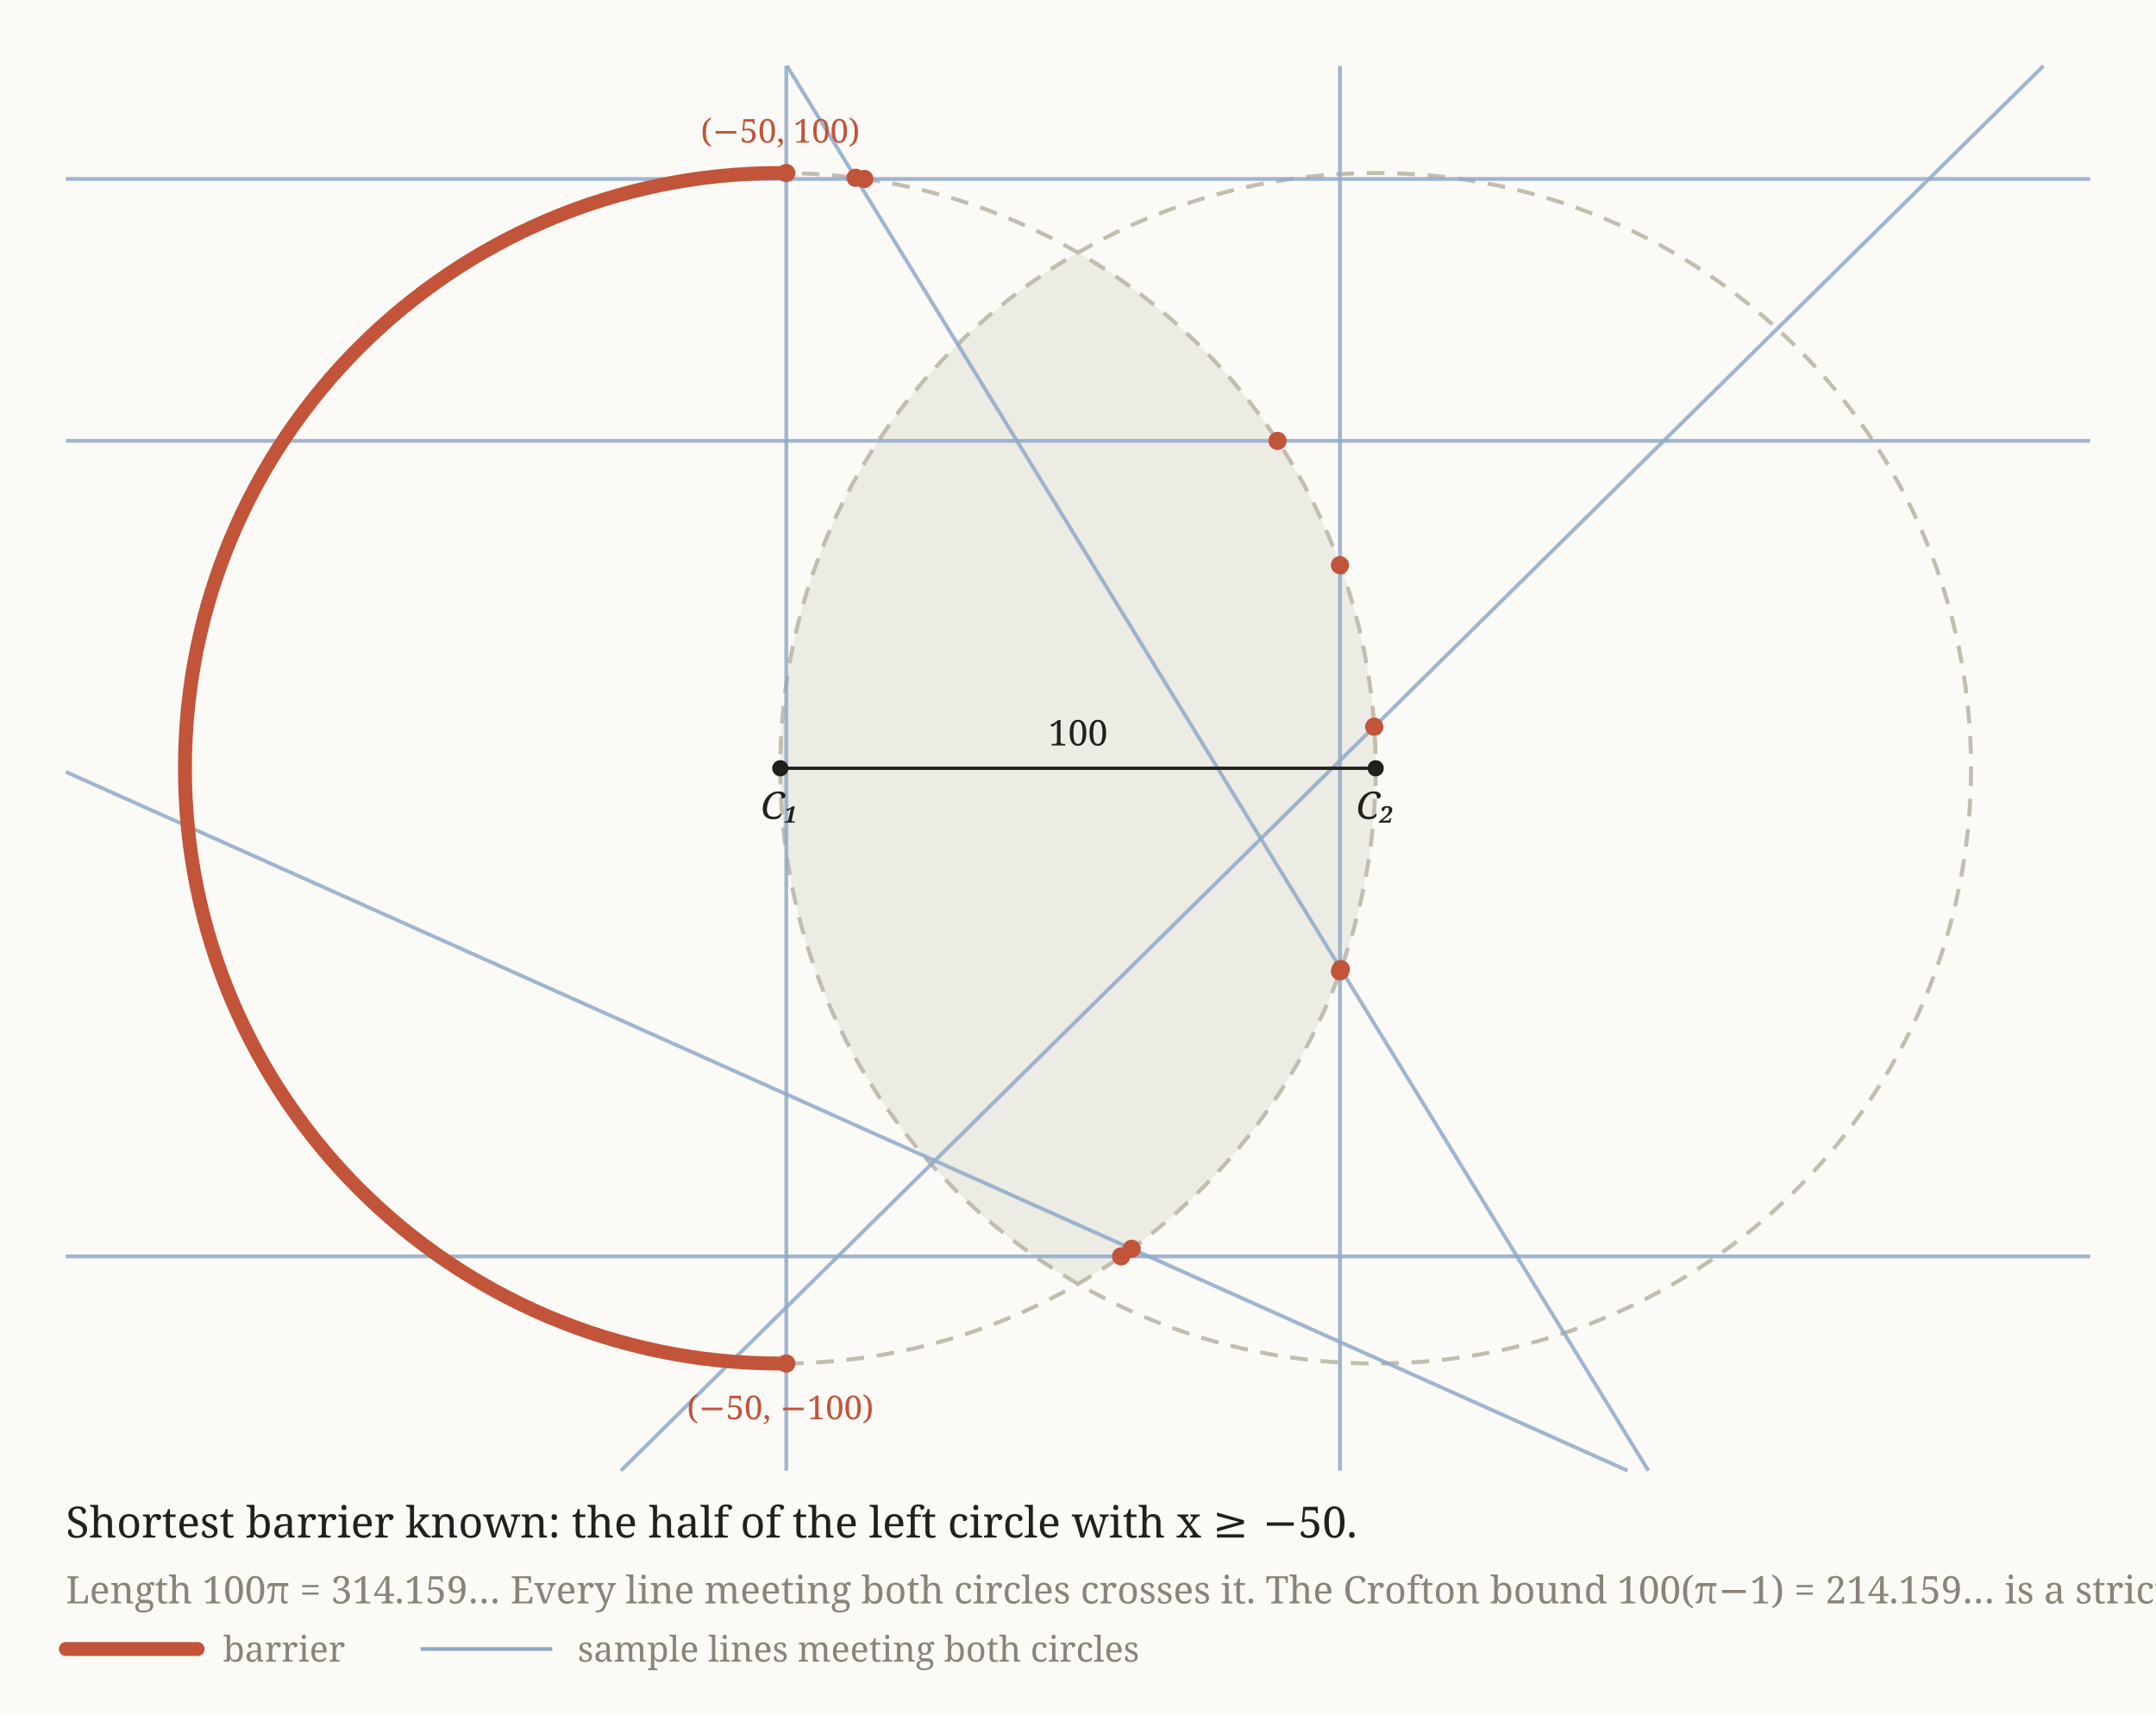
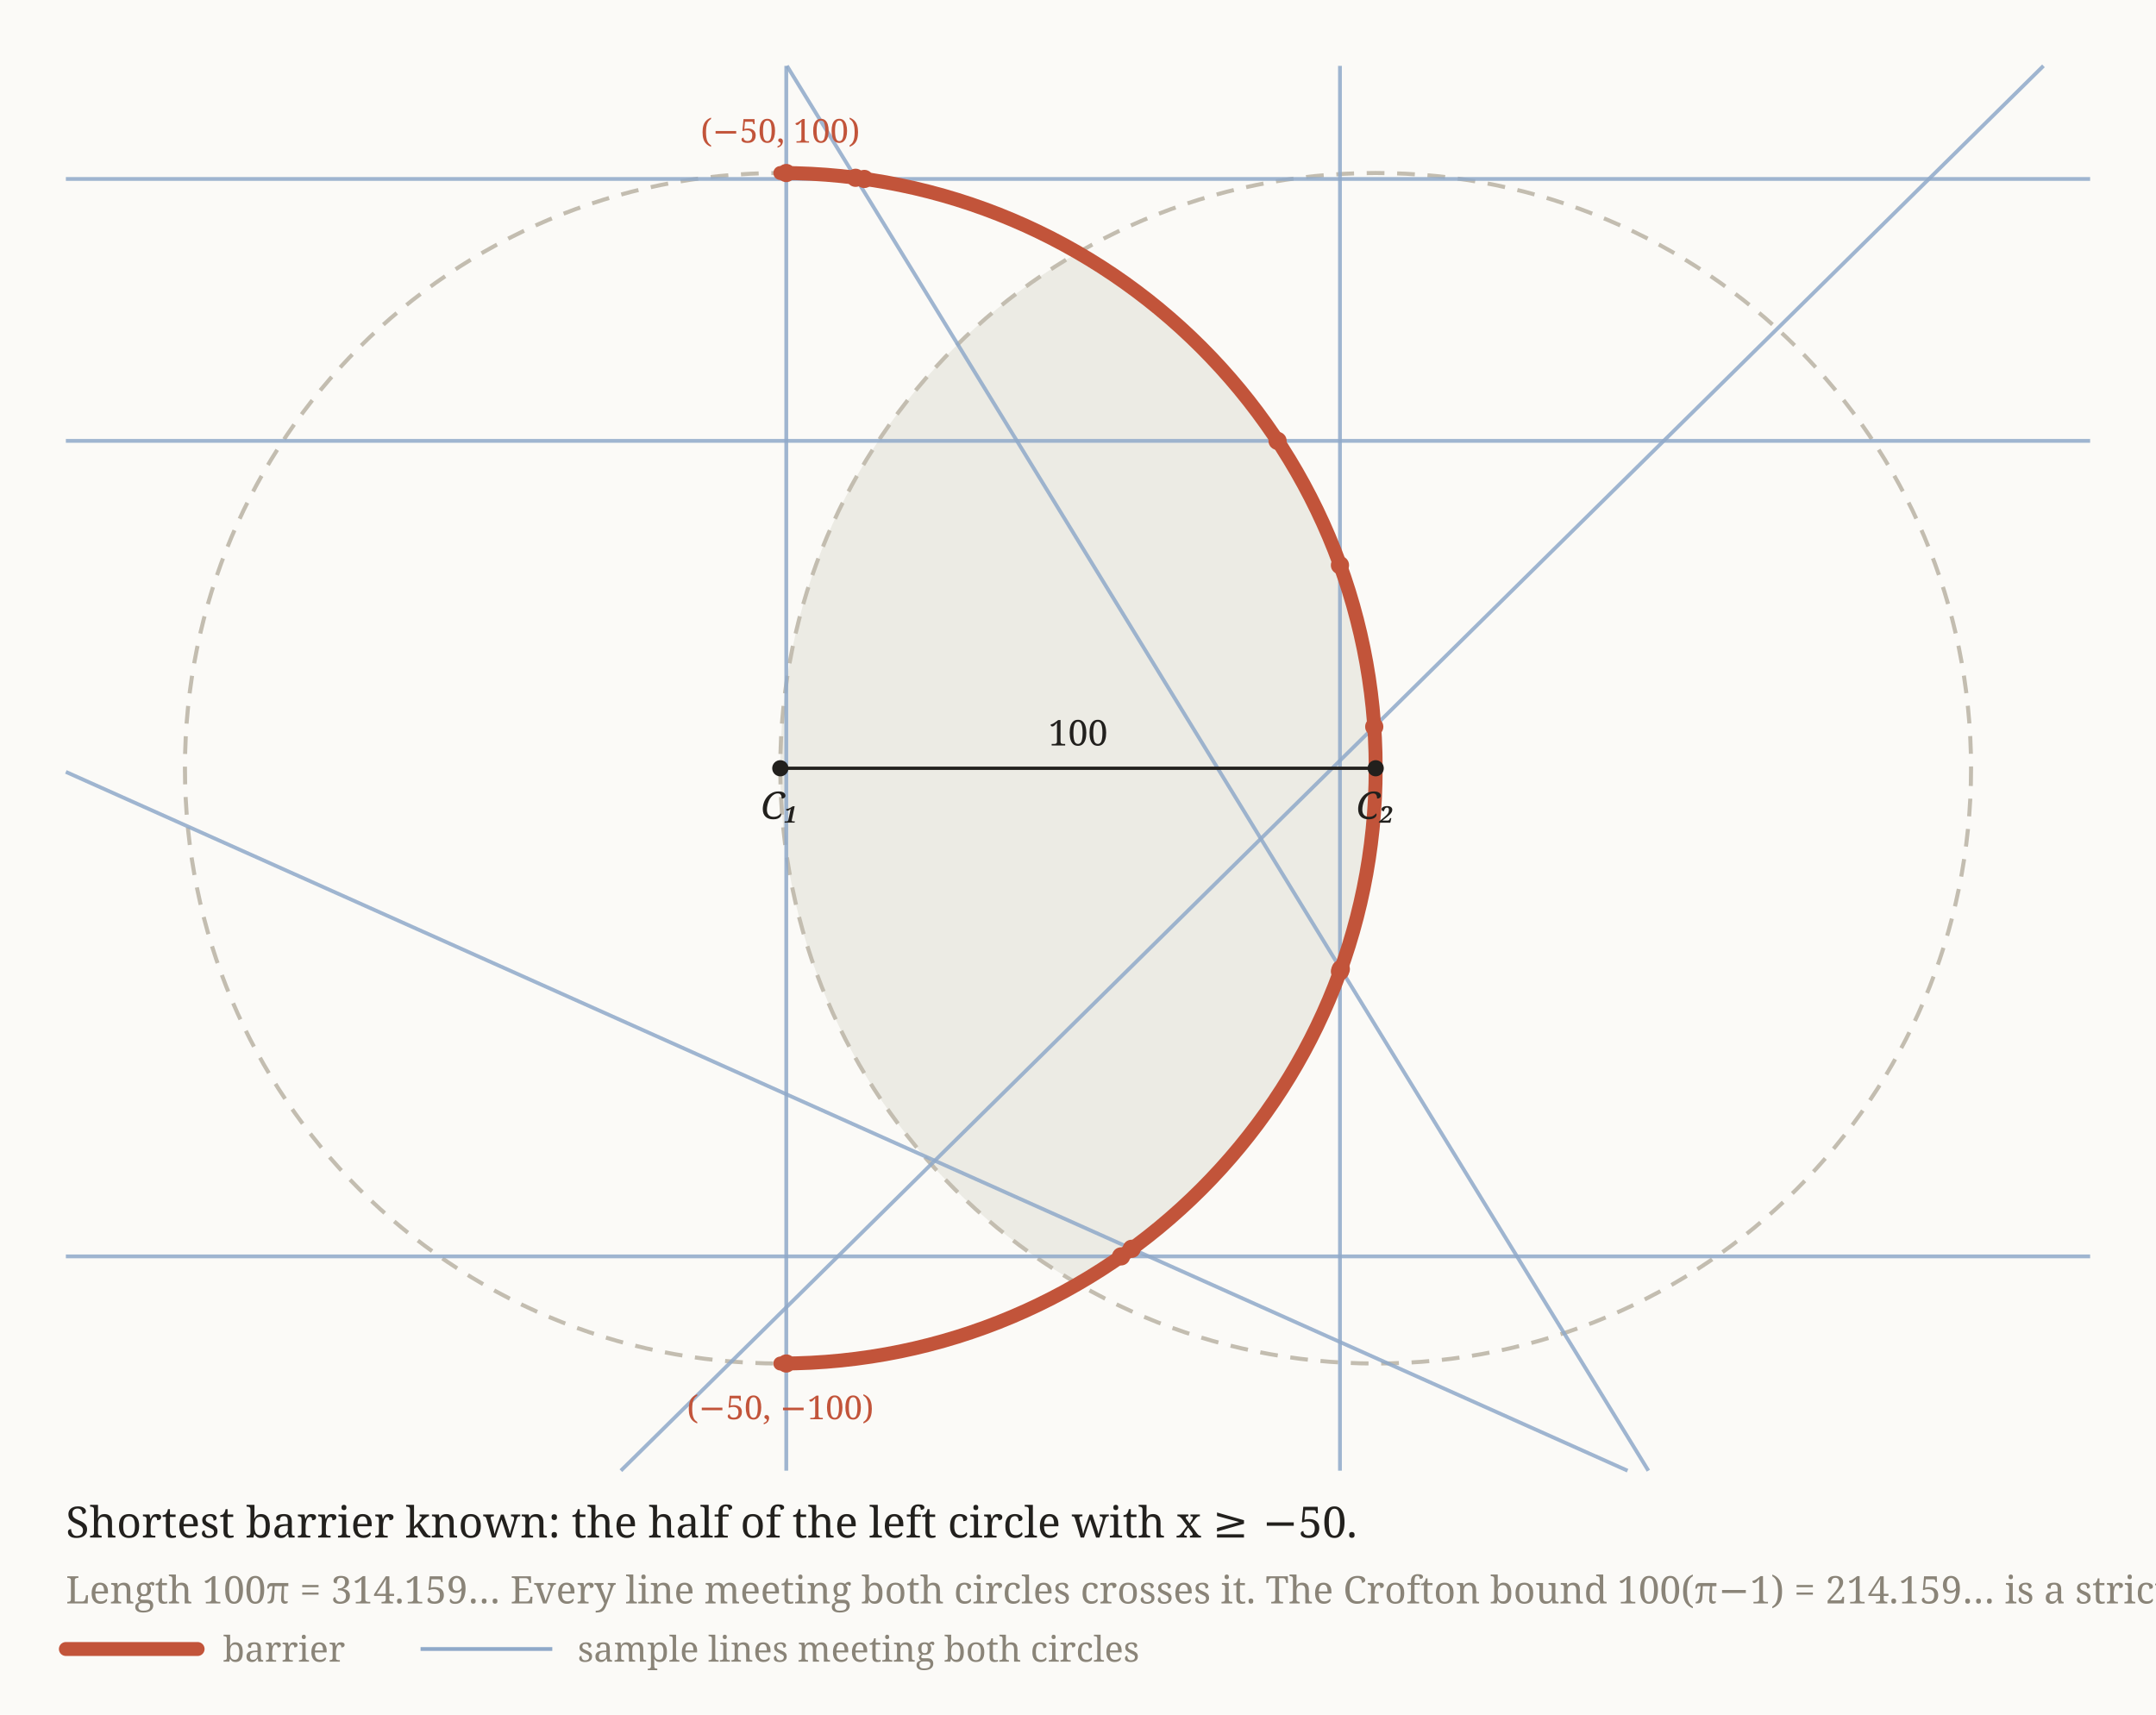
<svg xmlns="http://www.w3.org/2000/svg" width="851" height="677" viewBox="0 0 851 677" font-family="Georgia,serif">
  <rect width="851" height="677" fill="#fbfaf7" />
  <clipPath id="d1">
    <circle cx="308.00" cy="303.30" r="235.00" />
  </clipPath>
  <circle cx="543.00" cy="303.30" r="235.00" fill="#ecebe4" clip-path="url(#d1)" />
  <circle cx="308.00" cy="303.30" r="235.00" fill="none" stroke="#c3bdb0" stroke-width="1.6" stroke-dasharray="7 5" />
  <circle cx="543.00" cy="303.30" r="235.00" fill="none" stroke="#c3bdb0" stroke-width="1.6" stroke-dasharray="7 5" />
  <line x1="825.00" y1="70.65" x2="26.00" y2="70.65" stroke="#8fa9c9" stroke-width="1.5" opacity="0.85" />
  <line x1="825.00" y1="174.05" x2="26.00" y2="174.05" stroke="#8fa9c9" stroke-width="1.5" opacity="0.85" />
  <line x1="825.00" y1="496.00" x2="26.00" y2="496.00" stroke="#8fa9c9" stroke-width="1.5" opacity="0.85" />
  <line x1="310.35" y1="580.60" x2="310.35" y2="26.00" stroke="#8fa9c9" stroke-width="1.5" opacity="0.85" />
  <line x1="528.90" y1="580.60" x2="528.90" y2="26.00" stroke="#8fa9c9" stroke-width="1.5" opacity="0.85" />
  <line x1="650.64" y1="580.60" x2="310.62" y2="26.00" stroke="#8fa9c9" stroke-width="1.5" opacity="0.85" />
  <line x1="806.58" y1="26.00" x2="245.07" y2="580.60" stroke="#8fa9c9" stroke-width="1.5" opacity="0.85" />
  <line x1="642.42" y1="580.60" x2="26.00" y2="304.73" stroke="#8fa9c9" stroke-width="1.5" opacity="0.85" />
-   <path d="M 308.00 68.30 A 235.00 235.00 0 0 0 308.00 538.30" fill="none" stroke="#c2543a" stroke-width="5.5" stroke-linecap="round" />
+   <path d="M 308.00 68.30 A 235.00 235.00 0 0 1 308.00 538.30" fill="none" stroke="#c2543a" stroke-width="5.5" stroke-linecap="round" />
  <circle cx="341.15" cy="70.65" r="3.6" fill="#c2543a" />
  <circle cx="504.26" cy="174.05" r="3.6" fill="#c2543a" />
  <circle cx="442.51" cy="496.00" r="3.6" fill="#c2543a" />
  <circle cx="310.35" cy="68.31" r="3.6" fill="#c2543a" />
  <circle cx="310.35" cy="538.29" r="3.6" fill="#c2543a" />
  <circle cx="528.90" cy="223.12" r="3.6" fill="#c2543a" />
  <circle cx="528.90" cy="383.48" r="3.6" fill="#c2543a" />
  <circle cx="337.71" cy="70.19" r="3.6" fill="#c2543a" />
  <circle cx="529.23" cy="382.57" r="3.6" fill="#c2543a" />
  <circle cx="542.43" cy="286.90" r="3.6" fill="#c2543a" />
  <circle cx="446.69" cy="493.01" r="3.6" fill="#c2543a" />
  <circle cx="308.00" cy="303.30" r="3.2" fill="#22201d" />
  <text x="308.00" y="323.30" fill="#22201d" font-size="15" text-anchor="middle" font-style="italic">C₁</text>
  <circle cx="543.00" cy="303.30" r="3.2" fill="#22201d" />
  <text x="543.00" y="323.30" fill="#22201d" font-size="15" text-anchor="middle" font-style="italic">C₂</text>
  <line x1="308.00" y1="303.30" x2="543.00" y2="303.30" stroke="#22201d" stroke-width="1.3" />
  <text x="425.50" y="294.30" fill="#22201d" font-size="14" text-anchor="middle">100</text>
  <text x="308.00" y="56.30" fill="#c2543a" font-size="13" text-anchor="middle">(−50, 100)</text>
  <text x="308.00" y="560.30" fill="#c2543a" font-size="13" text-anchor="middle">(−50, −100)</text>
  <text x="26" y="607" fill="#22201d" font-size="17">Shortest barrier known: the half of the left circle with x ≥ −50.</text>
  <text x="26" y="633" fill="#8a8478" font-size="15">Length 100π = 314.159… Every line meeting both circles crosses it. The Crofton bound 100(π−1) = 214.159… is a strict lower bound.</text>
  <line x1="26" y1="651" x2="78" y2="651" stroke="#c2543a" stroke-width="5.5" stroke-linecap="round" />
  <text x="88" y="656" fill="#8a8478" font-size="14">barrier</text>
  <line x1="166" y1="651" x2="218" y2="651" stroke="#8fa9c9" stroke-width="1.5" />
  <text x="228" y="656" fill="#8a8478" font-size="14">sample lines meeting both circles</text>
</svg>
